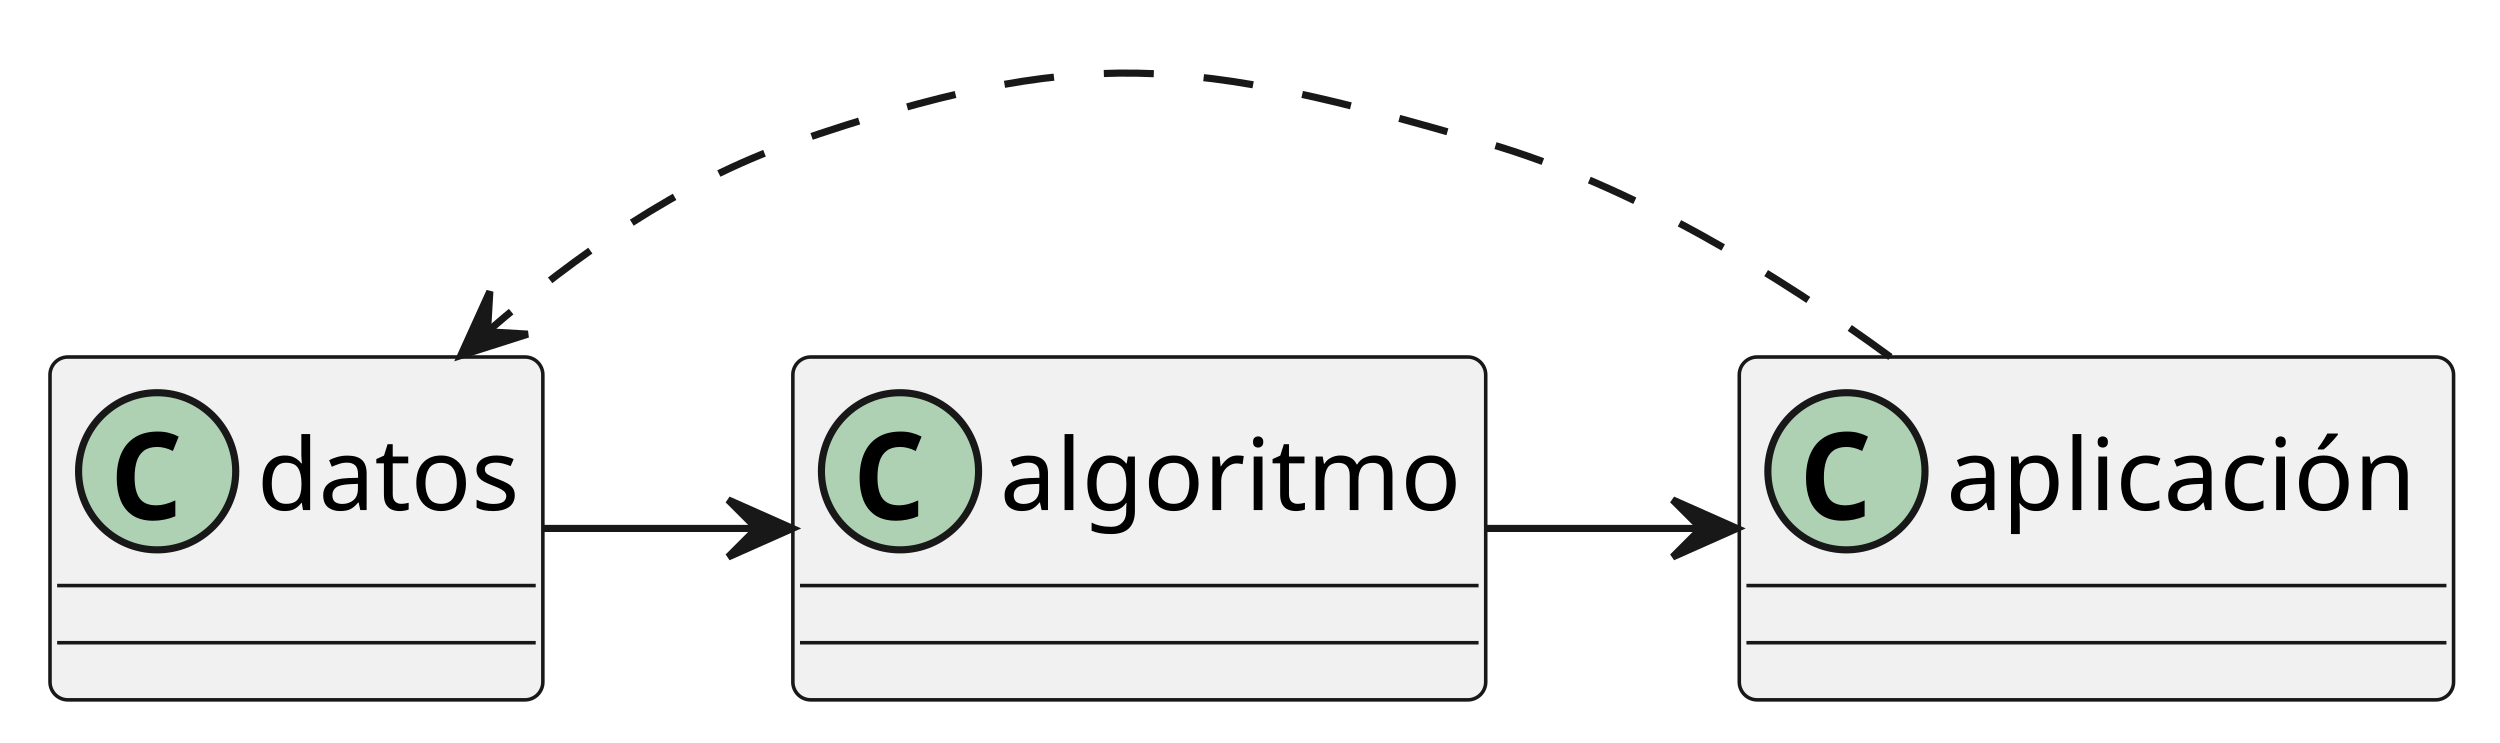
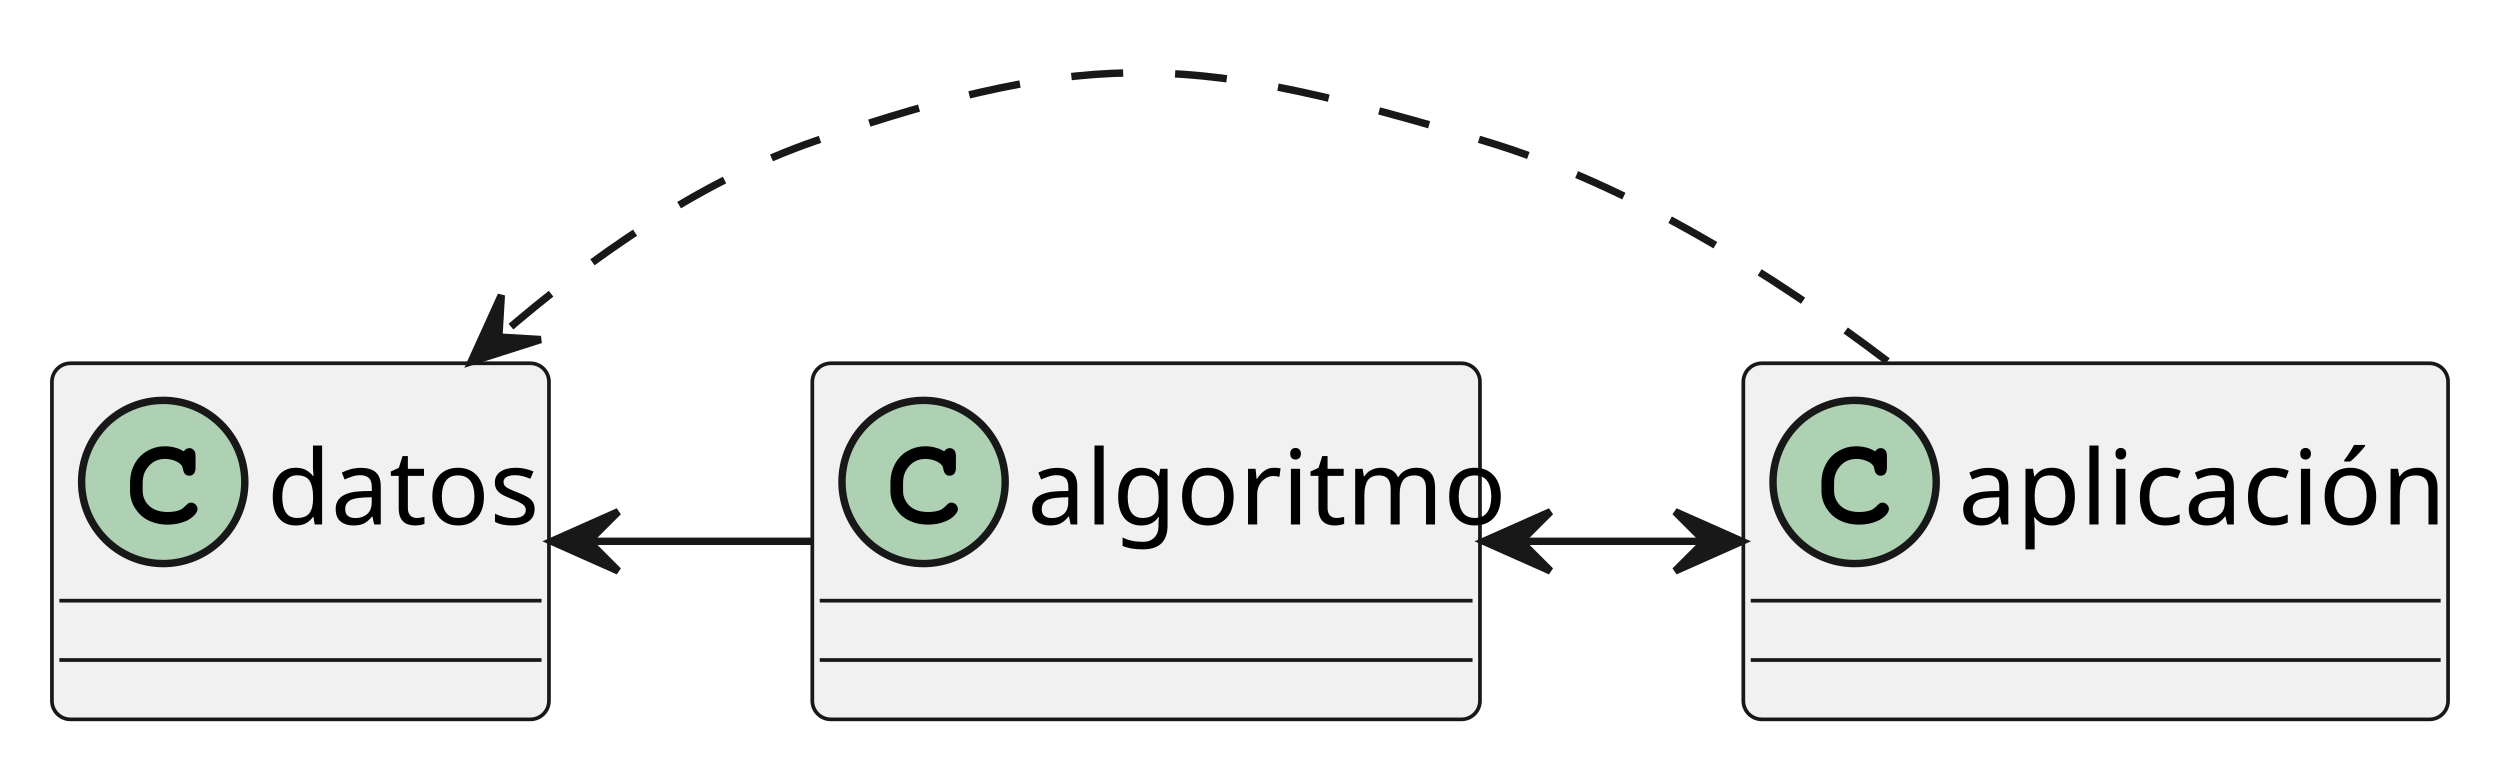
- <svg xmlns="http://www.w3.org/2000/svg" contentStyleType="text/css" height="104px" preserveAspectRatio="none" style="width:350px;height:104px;background:#FFFFFF;" version="1.1" viewBox="0 0 350 104" width="350px" zoomAndPan="magnify">
+ <svg xmlns="http://www.w3.org/2000/svg" contentStyleType="text/css" height="103px" preserveAspectRatio="none" style="width:337px;height:103px;background:#FFFFFF;" version="1.1" viewBox="0 0 337 103" width="337px" zoomAndPan="magnify">
  <defs />
  <g>
    <g id="elem_datos">
-       <rect codeLine="1" fill="#F1F1F1" height="48" id="datos" rx="2.5" ry="2.5" style="stroke:#181818;stroke-width:0.5;" width="69" x="7" y="49.98" />
-       <ellipse cx="22" cy="65.98" fill="#ADD1B2" rx="11" ry="11" style="stroke:#181818;stroke-width:1.0;" />
-       <path d="M21.469,72.902 Q19.719,72.902 18.578,72.168 Q17.453,71.418 16.891,70.074 Q16.344,68.714 16.344,66.918 Q16.344,64.886 17,63.433 Q17.656,61.98 18.938,61.199 Q20.219,60.417 22.094,60.417 Q22.984,60.417 23.656,60.605 Q24.328,60.777 25.016,61.121 L24.203,63.136 Q23.578,62.824 23.031,62.699 Q22.5,62.574 22.016,62.574 Q20.844,62.574 20.141,63.105 Q19.438,63.636 19.141,64.589 Q18.844,65.543 18.844,66.808 Q18.844,68.824 19.562,69.793 Q20.281,70.746 21.875,70.746 Q22.469,70.746 23.094,70.589 Q23.719,70.433 24.547,70.058 L24.547,72.277 Q23.812,72.589 23.016,72.746 Q22.234,72.902 21.469,72.902 Z " fill="#000000" />
-       <text fill="#000000" font-family="sans-serif" font-size="14" lengthAdjust="spacing" textLength="37" x="36" y="71.412">datos</text>
-       <line style="stroke:#181818;stroke-width:0.5;" x1="8" x2="75" y1="81.98" y2="81.98" />
-       <line style="stroke:#181818;stroke-width:0.5;" x1="8" x2="75" y1="89.98" y2="89.98" />
+       <rect codeLine="1" fill="#F1F1F1" height="48" id="datos" rx="2.5" ry="2.5" style="stroke:#181818;stroke-width:0.5;" width="67" x="7" y="48.97" />
+       <ellipse cx="22" cy="64.97" fill="#ADD1B2" rx="11" ry="11" style="stroke:#181818;stroke-width:1.0;" />
+       <path d="M24.766,60.845 Q24.922,60.626 25.109,60.517 Q25.297,60.407 25.516,60.407 Q25.891,60.407 26.125,60.673 Q26.359,60.923 26.359,61.532 L26.359,62.986 Q26.359,63.595 26.125,63.861 Q25.891,64.126 25.516,64.126 Q25.172,64.126 24.969,63.923 Q24.766,63.736 24.656,63.22 Q24.609,62.861 24.422,62.673 Q24.094,62.298 23.484,62.079 Q22.875,61.861 22.25,61.861 Q21.484,61.861 20.844,62.189 Q20.219,62.517 19.719,63.267 Q19.234,64.017 19.234,65.048 L19.234,66.142 Q19.234,67.376 20.125,68.204 Q21.016,69.017 22.609,69.017 Q23.547,69.017 24.203,68.767 Q24.594,68.611 25.016,68.173 Q25.281,67.907 25.422,67.829 Q25.578,67.751 25.781,67.751 Q26.109,67.751 26.359,68.017 Q26.625,68.267 26.625,68.611 Q26.625,68.954 26.281,69.361 Q25.781,69.939 24.984,70.267 Q23.906,70.72 22.609,70.72 Q21.094,70.72 19.891,70.095 Q18.906,69.595 18.219,68.532 Q17.531,67.454 17.531,66.173 L17.531,65.017 Q17.531,63.689 18.141,62.548 Q18.766,61.392 19.859,60.782 Q20.953,60.157 22.188,60.157 Q22.922,60.157 23.562,60.329 Q24.219,60.486 24.766,60.845 Z " fill="#000000" />
+       <text fill="#000000" font-family="sans-serif" font-size="14" lengthAdjust="spacing" textLength="35" x="36" y="70.698">datos</text>
+       <line style="stroke:#181818;stroke-width:0.5;" x1="8" x2="73" y1="80.97" y2="80.97" />
+       <line style="stroke:#181818;stroke-width:0.5;" x1="8" x2="73" y1="88.97" y2="88.97" />
    </g>
    <g id="elem_algoritmo">
-       <rect codeLine="2" fill="#F1F1F1" height="48" id="algoritmo" rx="2.5" ry="2.5" style="stroke:#181818;stroke-width:0.5;" width="97" x="111" y="49.98" />
-       <ellipse cx="126" cy="65.98" fill="#ADD1B2" rx="11" ry="11" style="stroke:#181818;stroke-width:1.0;" />
-       <path d="M125.469,72.902 Q123.719,72.902 122.578,72.168 Q121.453,71.418 120.891,70.074 Q120.344,68.714 120.344,66.918 Q120.344,64.886 121,63.433 Q121.656,61.98 122.938,61.199 Q124.219,60.417 126.094,60.417 Q126.984,60.417 127.656,60.605 Q128.328,60.777 129.016,61.121 L128.203,63.136 Q127.578,62.824 127.031,62.699 Q126.5,62.574 126.016,62.574 Q124.844,62.574 124.141,63.105 Q123.438,63.636 123.141,64.589 Q122.844,65.543 122.844,66.808 Q122.844,68.824 123.562,69.793 Q124.281,70.746 125.875,70.746 Q126.469,70.746 127.094,70.589 Q127.719,70.433 128.547,70.058 L128.547,72.277 Q127.812,72.589 127.016,72.746 Q126.234,72.902 125.469,72.902 Z " fill="#000000" />
-       <text fill="#000000" font-family="sans-serif" font-size="14" lengthAdjust="spacing" textLength="65" x="140" y="71.412">algoritmo</text>
-       <line style="stroke:#181818;stroke-width:0.5;" x1="112" x2="207" y1="81.98" y2="81.98" />
-       <line style="stroke:#181818;stroke-width:0.5;" x1="112" x2="207" y1="89.98" y2="89.98" />
+       <rect codeLine="2" fill="#F1F1F1" height="48" id="algoritmo" rx="2.5" ry="2.5" style="stroke:#181818;stroke-width:0.5;" width="90" x="109.5" y="48.97" />
+       <ellipse cx="124.5" cy="64.97" fill="#ADD1B2" rx="11" ry="11" style="stroke:#181818;stroke-width:1.0;" />
+       <path d="M127.266,60.845 Q127.422,60.626 127.609,60.517 Q127.797,60.407 128.016,60.407 Q128.391,60.407 128.625,60.673 Q128.859,60.923 128.859,61.532 L128.859,62.986 Q128.859,63.595 128.625,63.861 Q128.391,64.126 128.016,64.126 Q127.672,64.126 127.469,63.923 Q127.266,63.736 127.156,63.22 Q127.109,62.861 126.922,62.673 Q126.594,62.298 125.984,62.079 Q125.375,61.861 124.75,61.861 Q123.984,61.861 123.344,62.189 Q122.719,62.517 122.219,63.267 Q121.734,64.017 121.734,65.048 L121.734,66.142 Q121.734,67.376 122.625,68.204 Q123.516,69.017 125.109,69.017 Q126.047,69.017 126.703,68.767 Q127.094,68.611 127.516,68.173 Q127.781,67.907 127.922,67.829 Q128.078,67.751 128.281,67.751 Q128.609,67.751 128.859,68.017 Q129.125,68.267 129.125,68.611 Q129.125,68.954 128.781,69.361 Q128.281,69.939 127.484,70.267 Q126.406,70.72 125.109,70.72 Q123.594,70.72 122.391,70.095 Q121.406,69.595 120.719,68.532 Q120.031,67.454 120.031,66.173 L120.031,65.017 Q120.031,63.689 120.641,62.548 Q121.266,61.392 122.359,60.782 Q123.453,60.157 124.688,60.157 Q125.422,60.157 126.062,60.329 Q126.719,60.486 127.266,60.845 Z " fill="#000000" />
+       <text fill="#000000" font-family="sans-serif" font-size="14" lengthAdjust="spacing" textLength="58" x="138.5" y="70.698">algoritmo</text>
+       <line style="stroke:#181818;stroke-width:0.5;" x1="110.5" x2="198.5" y1="80.97" y2="80.97" />
+       <line style="stroke:#181818;stroke-width:0.5;" x1="110.5" x2="198.5" y1="88.97" y2="88.97" />
    </g>
    <g id="elem_aplicación">
-       <rect codeLine="3" fill="#F1F1F1" height="48" id="aplicación" rx="2.5" ry="2.5" style="stroke:#181818;stroke-width:0.5;" width="100" x="243.5" y="49.98" />
-       <ellipse cx="258.5" cy="65.98" fill="#ADD1B2" rx="11" ry="11" style="stroke:#181818;stroke-width:1.0;" />
-       <path d="M257.969,72.902 Q256.219,72.902 255.078,72.168 Q253.953,71.418 253.391,70.074 Q252.844,68.714 252.844,66.918 Q252.844,64.886 253.5,63.433 Q254.156,61.98 255.438,61.199 Q256.719,60.417 258.594,60.417 Q259.484,60.417 260.156,60.605 Q260.828,60.777 261.516,61.121 L260.703,63.136 Q260.078,62.824 259.531,62.699 Q259,62.574 258.516,62.574 Q257.344,62.574 256.641,63.105 Q255.938,63.636 255.641,64.589 Q255.344,65.543 255.344,66.808 Q255.344,68.824 256.062,69.793 Q256.781,70.746 258.375,70.746 Q258.969,70.746 259.594,70.589 Q260.219,70.433 261.047,70.058 L261.047,72.277 Q260.312,72.589 259.516,72.746 Q258.734,72.902 257.969,72.902 Z " fill="#000000" />
-       <text fill="#000000" font-family="sans-serif" font-size="14" lengthAdjust="spacing" textLength="68" x="272.5" y="71.412">aplicación</text>
-       <line style="stroke:#181818;stroke-width:0.5;" x1="244.5" x2="342.5" y1="81.98" y2="81.98" />
-       <line style="stroke:#181818;stroke-width:0.5;" x1="244.5" x2="342.5" y1="89.98" y2="89.98" />
+       <rect codeLine="3" fill="#F1F1F1" height="48" id="aplicación" rx="2.5" ry="2.5" style="stroke:#181818;stroke-width:0.5;" width="95" x="235" y="48.97" />
+       <ellipse cx="250" cy="64.97" fill="#ADD1B2" rx="11" ry="11" style="stroke:#181818;stroke-width:1.0;" />
+       <path d="M252.766,60.845 Q252.922,60.626 253.109,60.517 Q253.297,60.407 253.516,60.407 Q253.891,60.407 254.125,60.673 Q254.359,60.923 254.359,61.532 L254.359,62.986 Q254.359,63.595 254.125,63.861 Q253.891,64.126 253.516,64.126 Q253.172,64.126 252.969,63.923 Q252.766,63.736 252.656,63.22 Q252.609,62.861 252.422,62.673 Q252.094,62.298 251.484,62.079 Q250.875,61.861 250.25,61.861 Q249.484,61.861 248.844,62.189 Q248.219,62.517 247.719,63.267 Q247.234,64.017 247.234,65.048 L247.234,66.142 Q247.234,67.376 248.125,68.204 Q249.016,69.017 250.609,69.017 Q251.547,69.017 252.203,68.767 Q252.594,68.611 253.016,68.173 Q253.281,67.907 253.422,67.829 Q253.578,67.751 253.781,67.751 Q254.109,67.751 254.359,68.017 Q254.625,68.267 254.625,68.611 Q254.625,68.954 254.281,69.361 Q253.781,69.939 252.984,70.267 Q251.906,70.72 250.609,70.72 Q249.094,70.72 247.891,70.095 Q246.906,69.595 246.219,68.532 Q245.531,67.454 245.531,66.173 L245.531,65.017 Q245.531,63.689 246.141,62.548 Q246.766,61.392 247.859,60.782 Q248.953,60.157 250.188,60.157 Q250.922,60.157 251.562,60.329 Q252.219,60.486 252.766,60.845 Z " fill="#000000" />
+       <text fill="#000000" font-family="sans-serif" font-size="14" lengthAdjust="spacing" textLength="63" x="264" y="70.698">aplicación</text>
+       <line style="stroke:#181818;stroke-width:0.5;" x1="236" x2="329" y1="80.97" y2="80.97" />
+       <line style="stroke:#181818;stroke-width:0.5;" x1="236" x2="329" y1="88.97" y2="88.97" />
    </g>
    <g id="link_algoritmo_aplicación">
-       <path codeLine="7" d="M208.18,73.98 C218.11,73.98 228.05,73.98 237.98,73.98 " fill="none" id="algoritmo-to-aplicación" style="stroke:#181818;stroke-width:1.0;" />
-       <polygon fill="#181818" points="243.17,73.98,234.17,69.98,238.17,73.98,234.17,77.98,243.17,73.98" style="stroke:#181818;stroke-width:1.0;" />
+       <path codeLine="7" d="M205.17,72.97 C213.35,72.97 221.53,72.97 229.71,72.97 " fill="none" id="algoritmo-aplicación" style="stroke:#181818;stroke-width:1.0;" />
+       <polygon fill="#181818" points="234.8,72.97,225.8,68.97,229.8,72.97,225.8,76.97,234.8,72.97" style="stroke:#181818;stroke-width:1.0;" />
+       <polygon fill="#181818" points="200,72.97,209,76.97,205,72.97,209,68.97,200,72.97" style="stroke:#181818;stroke-width:1.0;" />
    </g>
    <g id="link_datos_algoritmo">
-       <path codeLine="8" d="M76.07,73.98 C85.97,73.98 95.87,73.98 105.77,73.98 " fill="none" id="datos-to-algoritmo" style="stroke:#181818;stroke-width:1.0;" />
-       <polygon fill="#181818" points="110.94,73.98,101.94,69.98,105.94,73.98,101.94,77.98,110.94,73.98" style="stroke:#181818;stroke-width:1.0;" />
+       <path codeLine="8" d="M79.55,72.97 C89.5,72.97 99.46,72.97 109.41,72.97 " fill="none" id="datos-backto-algoritmo" style="stroke:#181818;stroke-width:1.0;" />
+       <polygon fill="#181818" points="74.34,72.97,83.34,76.97,79.34,72.97,83.34,68.97,74.34,72.97" style="stroke:#181818;stroke-width:1.0;" />
    </g>
    <g id="link_aplicación_datos">
-       <path codeLine="9" d="M264.66,49.98 C248.96,38.48 228.57,25.93 208,19.98 C166.59,8 151.78,6 111,19.98 C95.29,25.37 80.39,35.92 68.44,46.27 " fill="none" id="aplicación-to-datos" style="stroke:#181818;stroke-width:1.0;stroke-dasharray:7.0,7.0;" />
-       <polygon fill="#181818" points="64.51,49.77,73.893,46.778,68.246,46.447,68.577,40.8,64.51,49.77" style="stroke:#181818;stroke-width:1.0;" />
+       <path codeLine="9" d="M254.43,48.7 C239.37,37.28 219.85,24.89 200,18.97 C161.67,7.54 147.84,6 110,18.97 C94.29,24.36 79.39,34.91 67.44,45.26 " fill="none" id="aplicación-to-datos" style="stroke:#181818;stroke-width:1.0;stroke-dasharray:7.0,7.0;" />
+       <polygon fill="#181818" points="63.51,48.76,72.893,45.768,67.246,45.437,67.577,39.79,63.51,48.76" style="stroke:#181818;stroke-width:1.0;" />
    </g>
  </g>
</svg>
